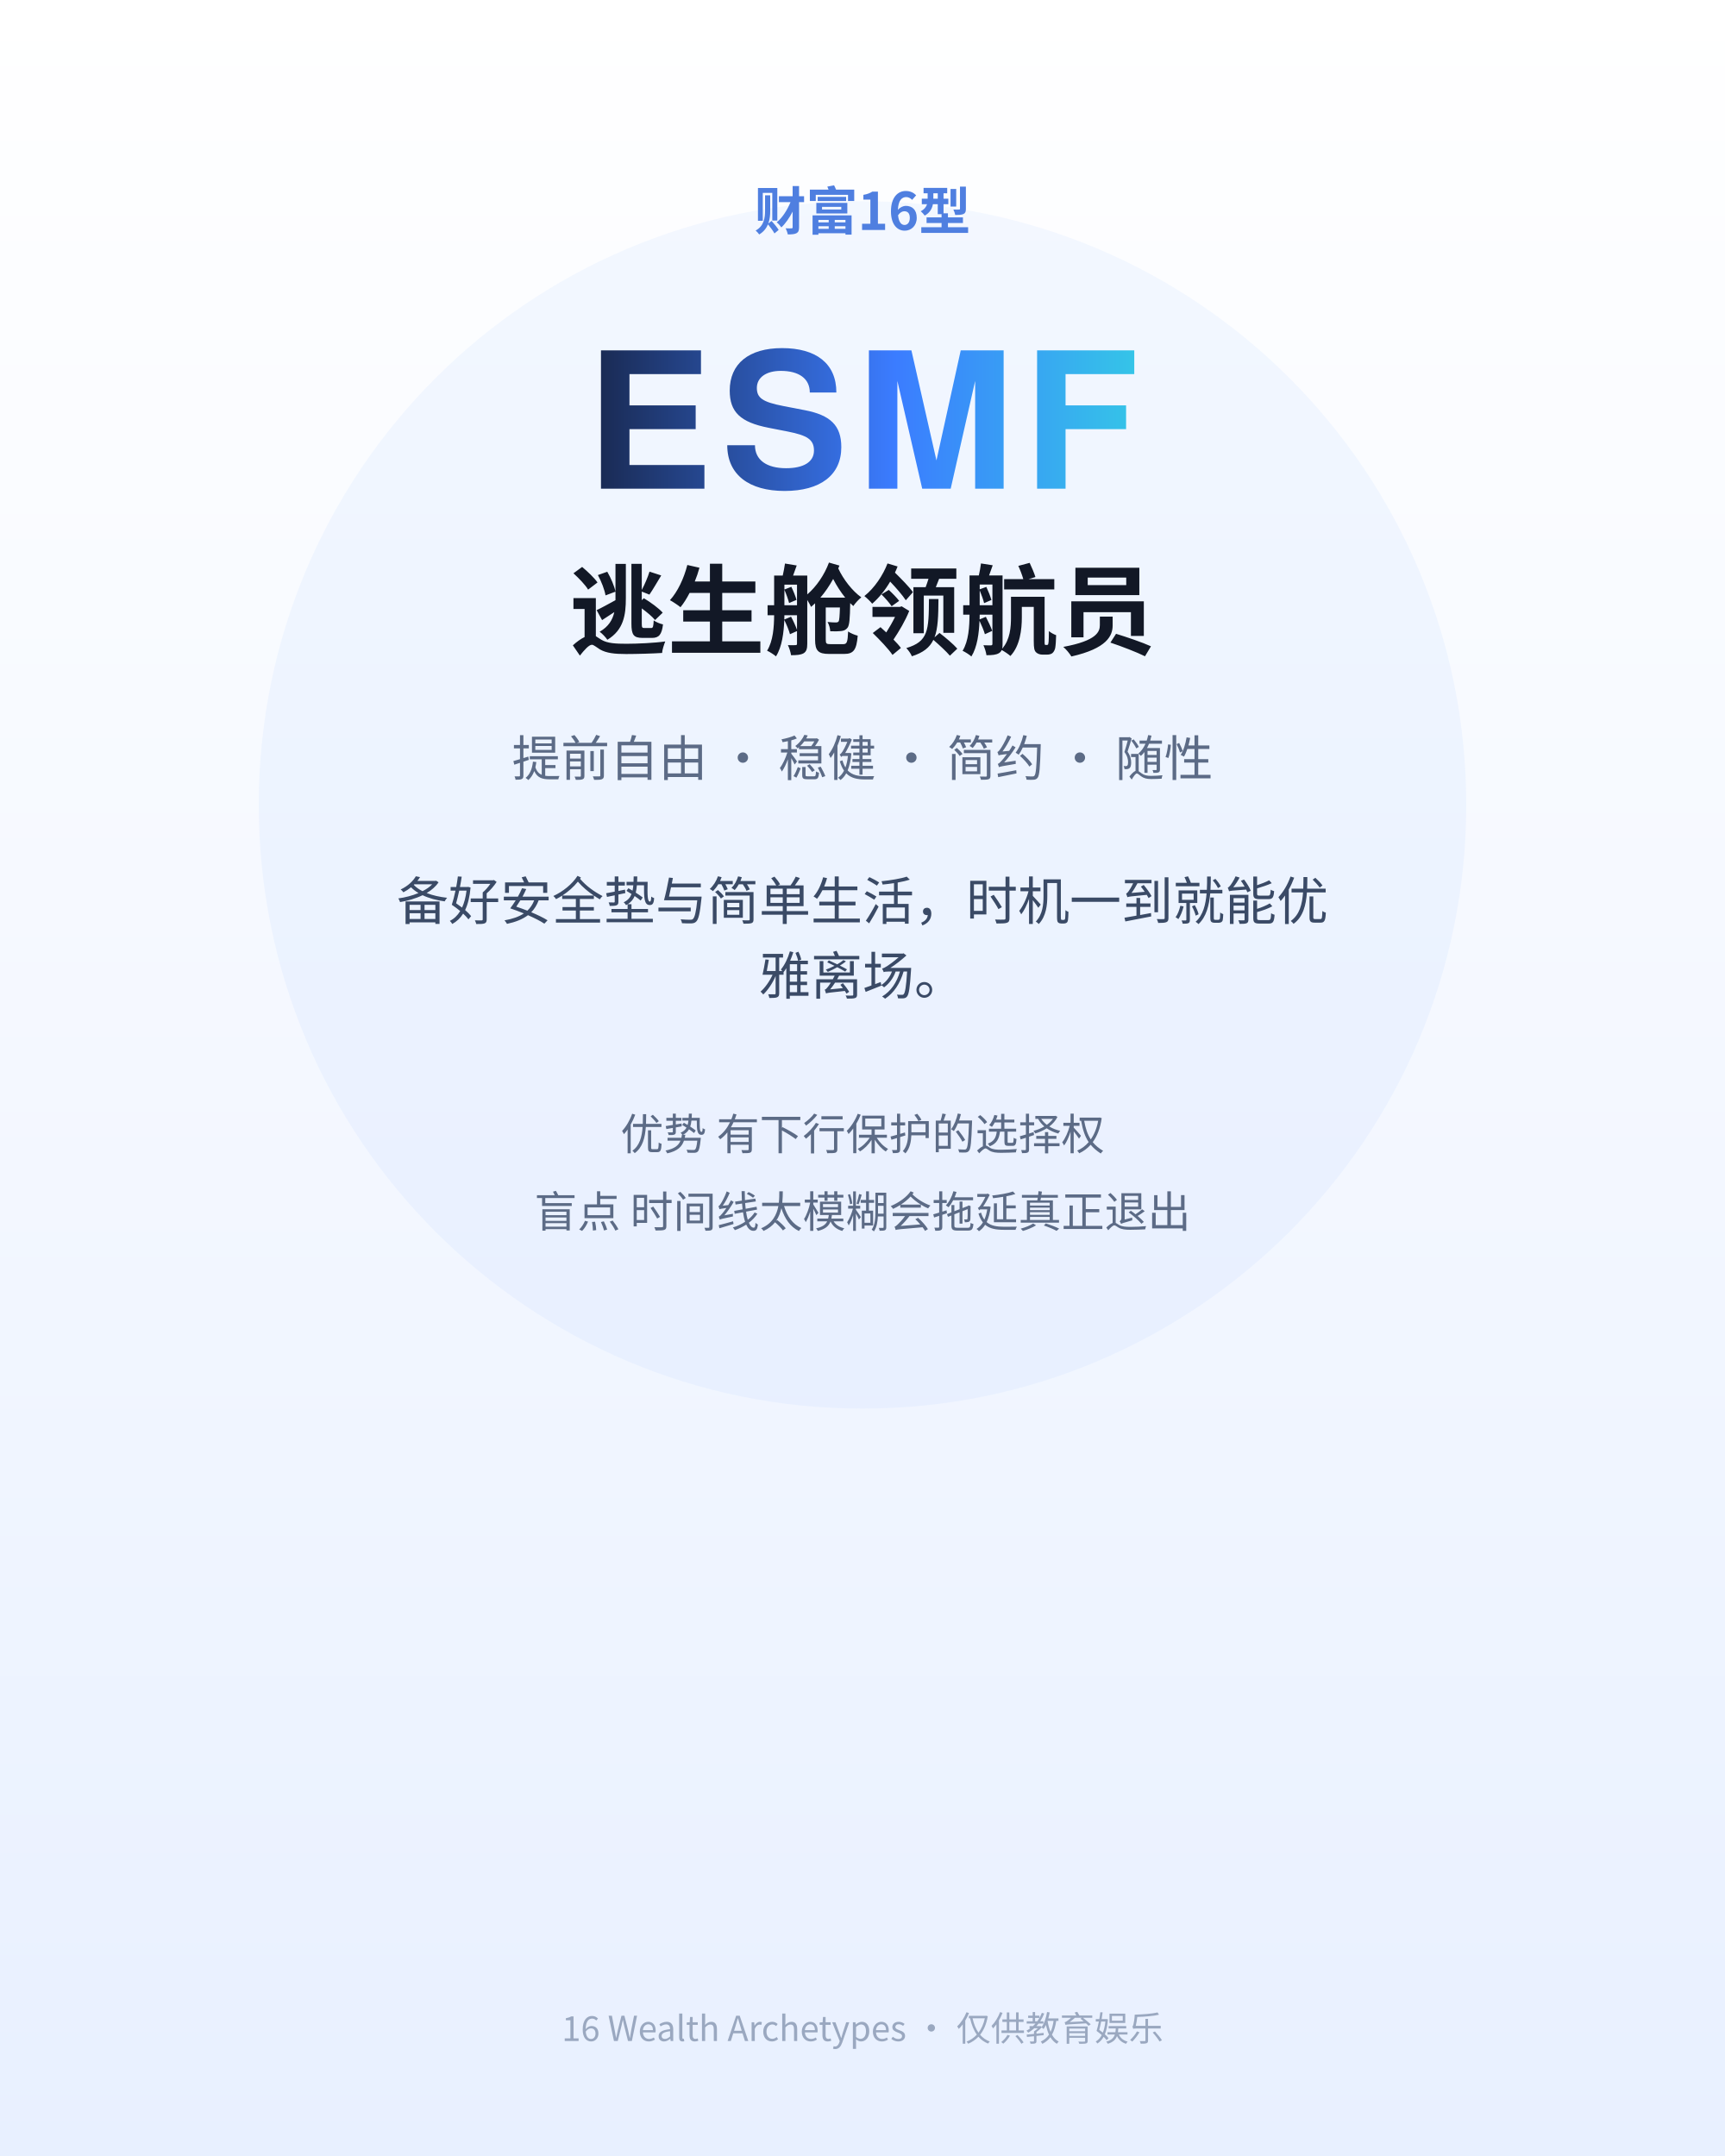
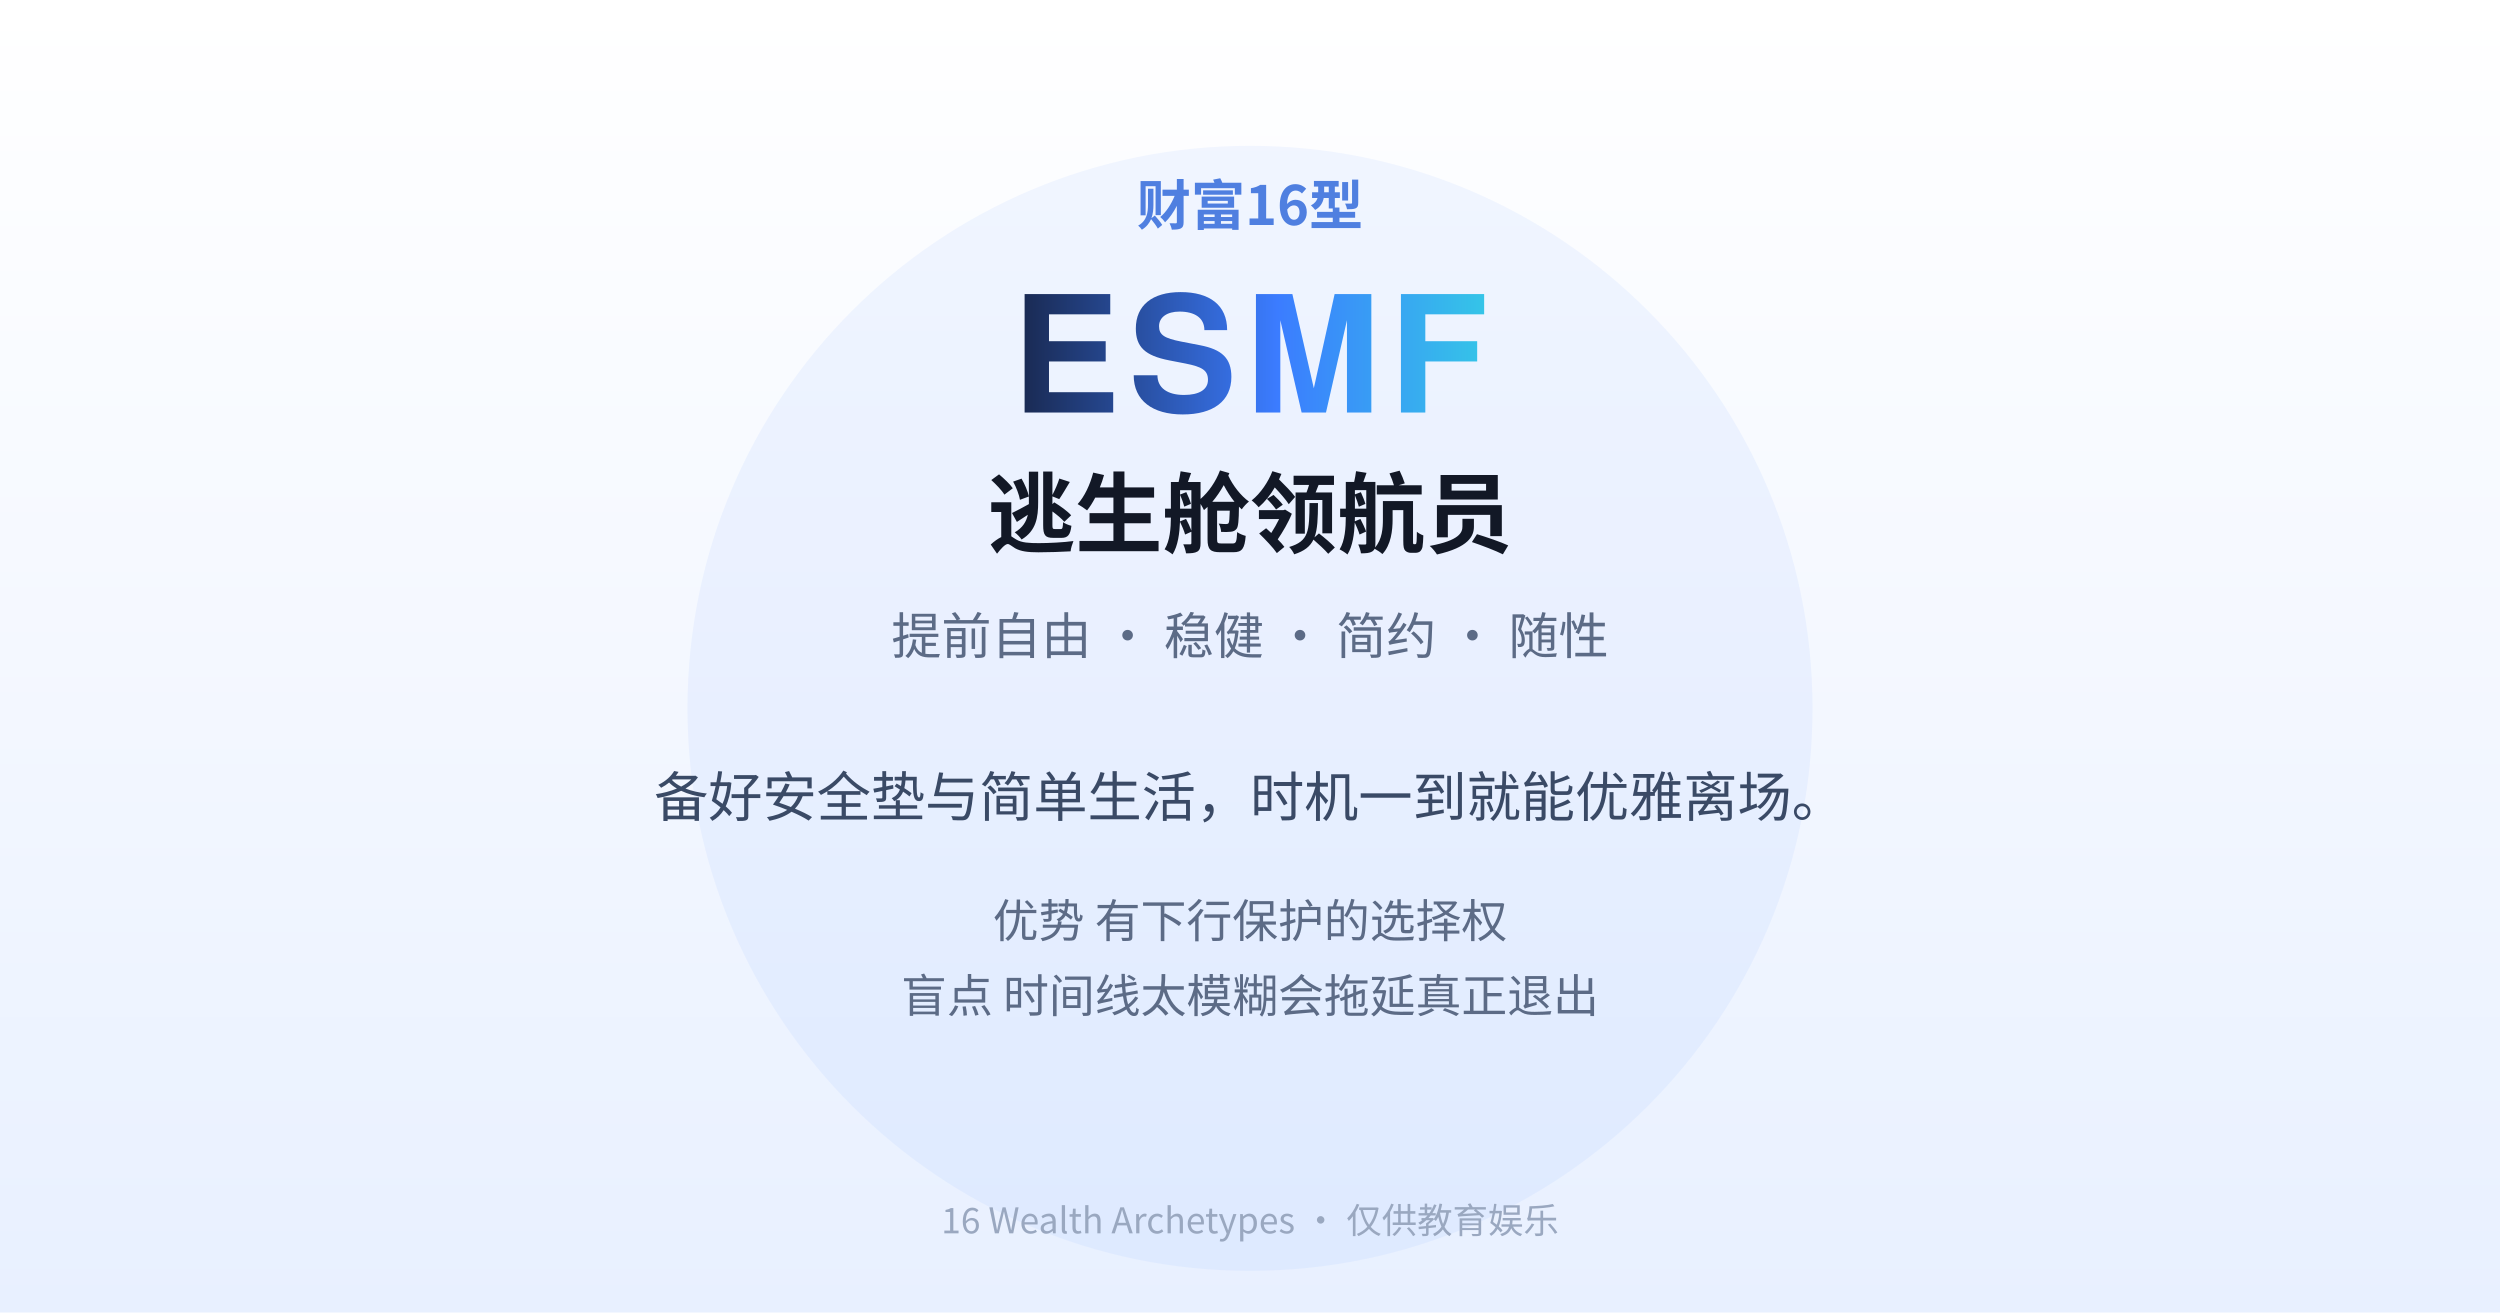
- <svg xmlns="http://www.w3.org/2000/svg" width="1200" height="1500" viewBox="0 0 1200 1500">
+ <svg xmlns="http://www.w3.org/2000/svg" width="1200" height="630" viewBox="0 0 1200 630">
  <defs>
    <linearGradient id="bg" x1="0" y1="0" x2="0" y2="1">
      <stop offset="0%" stop-color="#ffffff" />
      <stop offset="55%" stop-color="#f3f7ff" />
      <stop offset="100%" stop-color="#e8f0ff" />
    </linearGradient>
    <linearGradient id="code" x1="0" y1="0" x2="1" y2="0">
      <stop offset="0%" stop-color="#1a2b55" />
      <stop offset="55%" stop-color="#3b7cff" />
      <stop offset="100%" stop-color="#35c4e8" />
    </linearGradient>
  </defs>
-   <rect width="1200" height="1500" fill="url(#bg)" />
-   <circle cx="600" cy="560" r="420" fill="#3b7cff" fill-opacity="0.05" />
-   <text x="600" y="160" text-anchor="middle" fill="#4f7fe0" font-size="36" font-weight="600" font-family="PingFang SC, Hiragino Sans GB, Noto Sans CJK SC, sans-serif">财富16型</text>
-   <text x="600" y="340" text-anchor="middle" fill="url(#code)" font-size="132" font-weight="800" font-family="Avenir Next, Helvetica Neue, sans-serif" letter-spacing="6">ESMF</text>
-   <text x="600" y="450" text-anchor="middle" fill="#121826" font-size="68" font-weight="700" font-family="PingFang SC, Hiragino Sans GB, Noto Sans CJK SC, sans-serif">逃生舱领航员</text>
-   <text x="600" y="540" text-anchor="middle" fill="#5c6b86" font-size="34" font-weight="500" font-family="PingFang SC, Hiragino Sans GB, Noto Sans CJK SC, sans-serif">提前自由 · 稳健 · 简约 · 随性</text>
-   <text x="600" y="640" text-anchor="middle" fill="#3a4a66" font-size="36" font-weight="500" font-family="PingFang SC, Hiragino Sans GB, Noto Sans CJK SC, sans-serif">备好安全垫与简单生活，时机一到就能优</text>
-   <text x="600" y="692" text-anchor="middle" fill="#3a4a66" font-size="36" font-weight="500" font-family="PingFang SC, Hiragino Sans GB, Noto Sans CJK SC, sans-serif">雅离场。</text>
-   <text x="600" y="800" text-anchor="middle" fill="#5c6b86" font-size="30" font-weight="500" font-family="PingFang SC, Hiragino Sans GB, Noto Sans CJK SC, sans-serif">优势  有下行保护的选择权</text>
-   <text x="600" y="854" text-anchor="middle" fill="#5c6b86" font-size="30" font-weight="500" font-family="PingFang SC, Hiragino Sans GB, Noto Sans CJK SC, sans-serif">盲点  时间线太模糊会拖延真正退出</text>
-   <text x="600" y="1420" text-anchor="middle" fill="#9aa8c0" font-size="24" font-family="PingFang SC, Hiragino Sans GB, Noto Sans CJK SC, sans-serif">16 Wealth Archetypes · 仅供教育娱乐</text>
+   <rect width="1200" height="630" fill="url(#bg)" />
+   <circle cx="600" cy="340" r="270" fill="#3b7cff" fill-opacity="0.06" />
+   <text x="600" y="108" text-anchor="middle" fill="#4f7fe0" font-size="26" font-weight="600" font-family="PingFang SC, Hiragino Sans GB, Noto Sans CJK SC, sans-serif">财富16型</text>
+   <text x="600" y="198" text-anchor="middle" fill="url(#code)" font-size="78" font-weight="800" font-family="Avenir Next, Helvetica Neue, sans-serif" letter-spacing="4">ESMF</text>
+   <text x="600" y="262" text-anchor="middle" fill="#121826" font-size="42" font-weight="700" font-family="PingFang SC, Hiragino Sans GB, Noto Sans CJK SC, sans-serif">逃生舱领航员</text>
+   <text x="600" y="314" text-anchor="middle" fill="#5c6b86" font-size="24" font-weight="500" font-family="PingFang SC, Hiragino Sans GB, Noto Sans CJK SC, sans-serif">提前自由 · 稳健 · 简约 · 随性</text>
+   <text x="600" y="392" text-anchor="middle" fill="#3a4a66" font-size="26" font-weight="500" font-family="PingFang SC, Hiragino Sans GB, Noto Sans CJK SC, sans-serif">备好安全垫与简单生活，时机一到就能优雅离场。</text>
+   <text x="600" y="450" text-anchor="middle" fill="#5c6b86" font-size="22" font-weight="500" font-family="PingFang SC, Hiragino Sans GB, Noto Sans CJK SC, sans-serif">优势  有下行保护的选择权</text>
+   <text x="600" y="486" text-anchor="middle" fill="#5c6b86" font-size="22" font-weight="500" font-family="PingFang SC, Hiragino Sans GB, Noto Sans CJK SC, sans-serif">盲点  时间线太模糊会拖延真正退出</text>
+   <text x="600" y="592" text-anchor="middle" fill="#9aa8c0" font-size="17" font-family="PingFang SC, Hiragino Sans GB, Noto Sans CJK SC, sans-serif">16 Wealth Archetypes · 仅供教育娱乐</text>
</svg>
